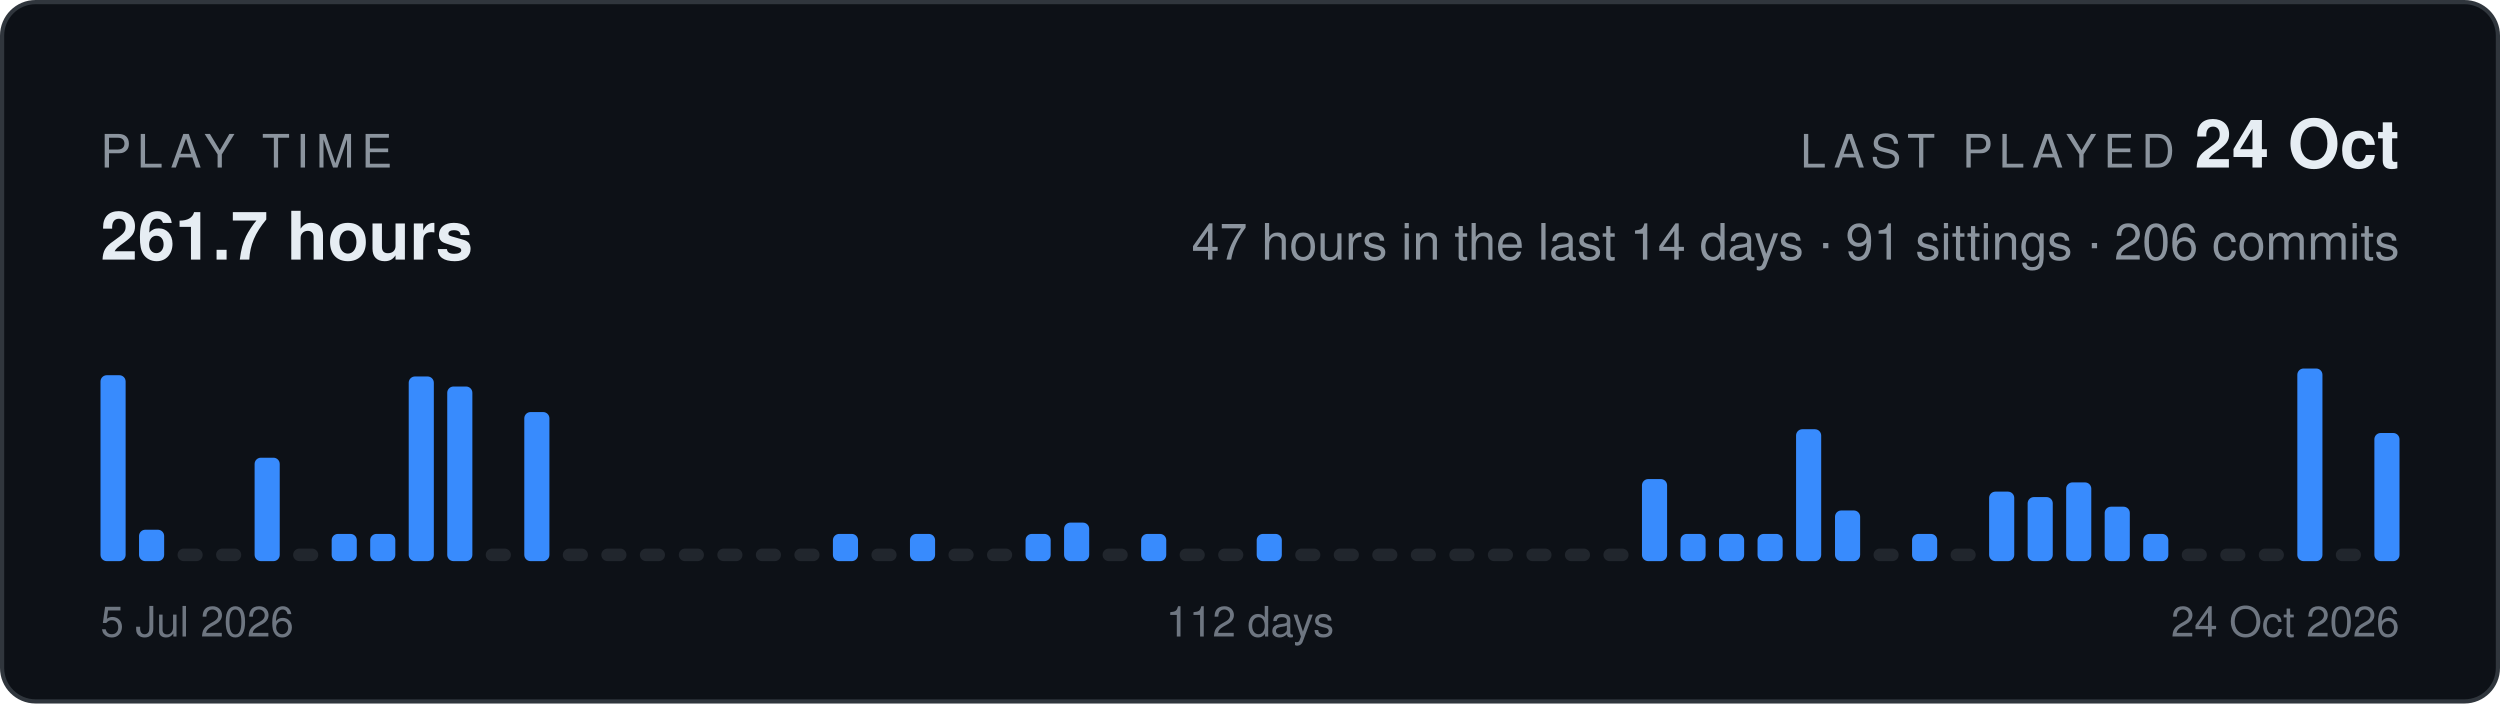
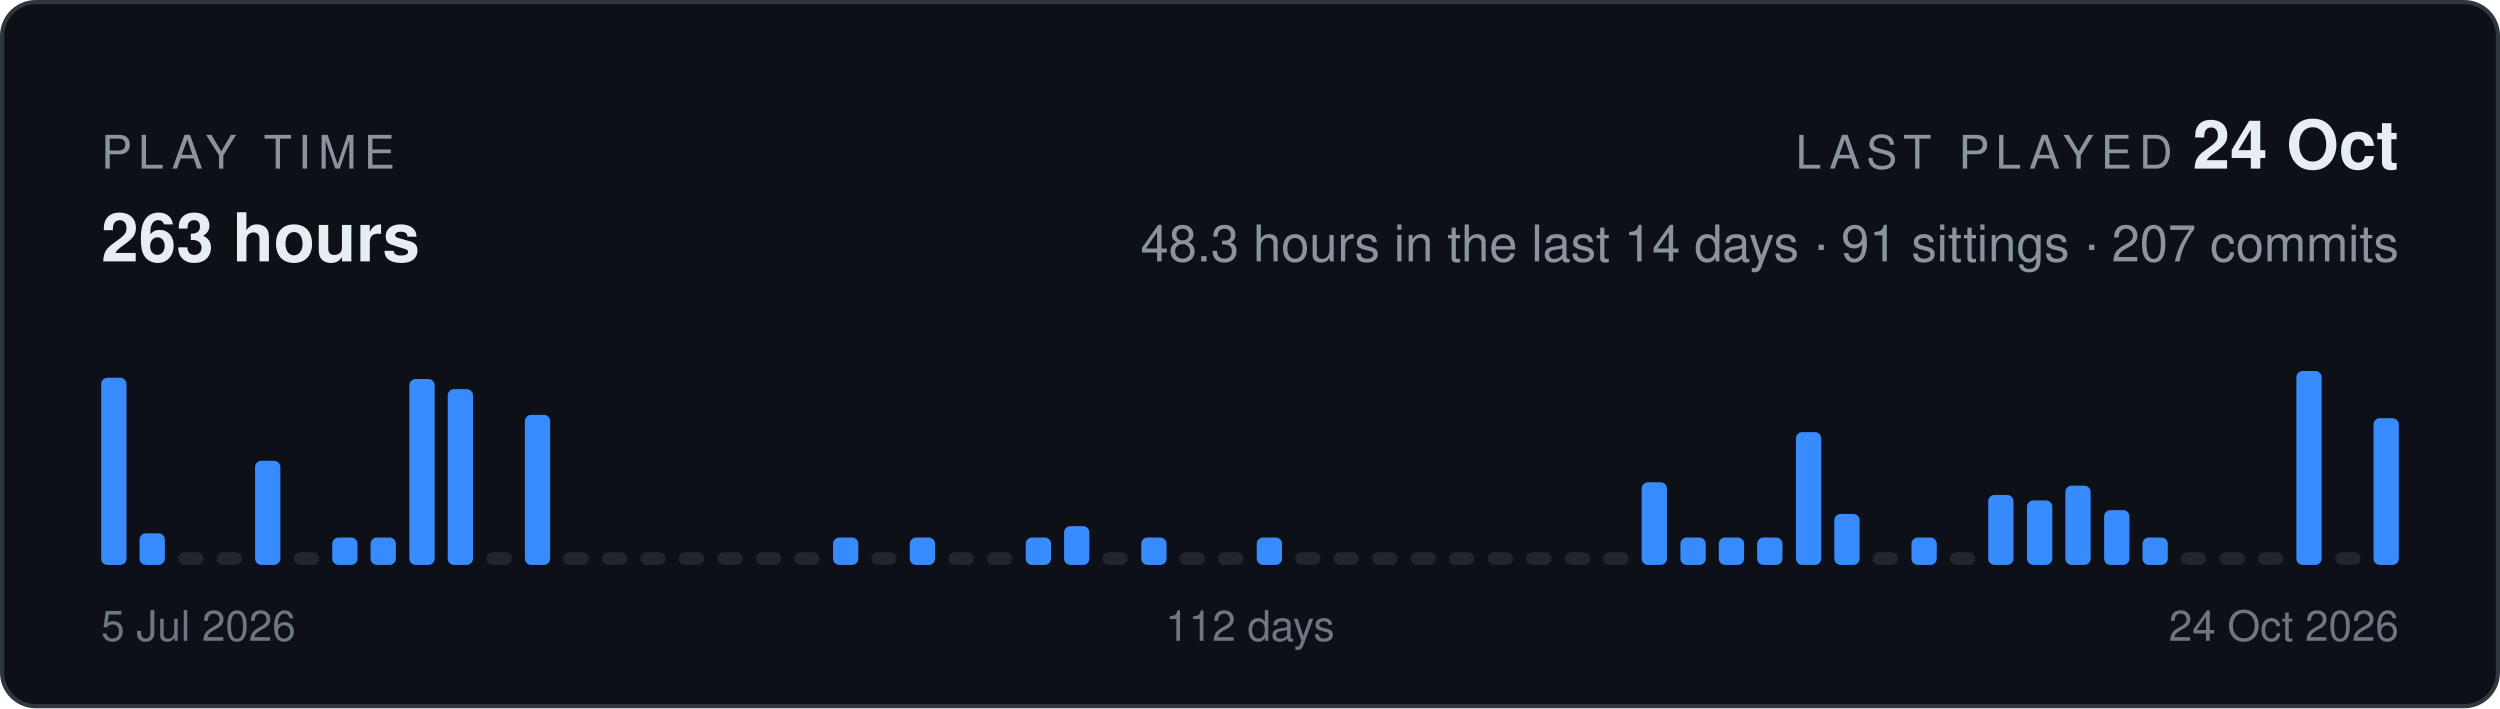
- <svg xmlns="http://www.w3.org/2000/svg" width="597" height="168" viewBox="0 0 597 168" role="img" aria-label="Play time: 261.7 hours over 206 commits, last played 24 Oct">
+ <svg xmlns="http://www.w3.org/2000/svg" width="593" height="168" viewBox="0 0 593 168" role="img" aria-label="Play time: 263 hours over 207 commits, last played 24 Oct">
  <style>
    .card { fill: #0d1117; stroke: #30363d }
    text { font-family: -apple-system, BlinkMacSystemFont, "Segoe UI", Helvetica, Arial, sans-serif }
    .label { font-size: 11px; letter-spacing: 1.7px; fill: #8b949e }
    .stat { font-size: 16px; font-weight: 600; letter-spacing: normal; fill: #e6edf3 }
    .note { font-size: 12px; fill: #8b949e }
    .axis { font-size: 10px; fill: #6e7681 }
    .bar { fill: #388bfd }
    .bar-quiet { fill: #21262d }
  </style>
-   <rect class="card" x="0.5" y="0.5" width="596" height="167" rx="8" />
+   <rect class="card" x="0.5" y="0.5" width="592" height="167" rx="8" />
  <text class="label" x="24" y="40">PLAY TIME</text>
-   <text class="stat" x="24" y="62">261.7 hours</text>
-   <text class="label" x="573" y="40" text-anchor="end">LAST PLAYED <tspan class="stat">24 Oct</tspan>
+   <text class="stat" x="24" y="62">263 hours</text>
+   <text class="label" x="569" y="40" text-anchor="end">LAST PLAYED <tspan class="stat">24 Oct</tspan>
  </text>
-   <text class="note" x="573" y="62" text-anchor="end">47 hours in the last 14 days   ·   91 sittings   ·   206 commits</text>
+   <text class="note" x="569" y="62" text-anchor="end">48.3 hours in the last 14 days   ·   91 sittings   ·   207 commits</text>
  <rect class="bar" x="24.0" y="89.6" width="6" height="44.4" rx="1.5" />
-   <rect class="bar" x="33.2" y="126.5" width="6" height="7.5" rx="1.5" />
-   <rect class="bar-quiet" x="42.4" y="131.0" width="6" height="3.0" rx="1.5" />
-   <rect class="bar-quiet" x="51.6" y="131.0" width="6" height="3.0" rx="1.5" />
-   <rect class="bar" x="60.8" y="109.3" width="6" height="24.7" rx="1.5" />
-   <rect class="bar-quiet" x="70.0" y="131.0" width="6" height="3.0" rx="1.5" />
-   <rect class="bar" x="79.2" y="127.5" width="6" height="6.5" rx="1.5" />
-   <rect class="bar" x="88.4" y="127.5" width="6" height="6.5" rx="1.5" />
-   <rect class="bar" x="97.6" y="89.9" width="6" height="44.1" rx="1.5" />
-   <rect class="bar" x="106.8" y="92.3" width="6" height="41.7" rx="1.5" />
-   <rect class="bar-quiet" x="116.0" y="131.0" width="6" height="3.0" rx="1.5" />
-   <rect class="bar" x="125.2" y="98.4" width="6" height="35.6" rx="1.5" />
-   <rect class="bar-quiet" x="134.4" y="131.0" width="6" height="3.0" rx="1.5" />
-   <rect class="bar-quiet" x="143.6" y="131.0" width="6" height="3.0" rx="1.5" />
-   <rect class="bar-quiet" x="152.8" y="131.0" width="6" height="3.0" rx="1.5" />
-   <rect class="bar-quiet" x="162.1" y="131.0" width="6" height="3.0" rx="1.5" />
-   <rect class="bar-quiet" x="171.3" y="131.0" width="6" height="3.0" rx="1.5" />
-   <rect class="bar-quiet" x="180.5" y="131.0" width="6" height="3.0" rx="1.5" />
-   <rect class="bar-quiet" x="189.7" y="131.0" width="6" height="3.0" rx="1.5" />
-   <rect class="bar" x="198.9" y="127.5" width="6" height="6.5" rx="1.5" />
-   <rect class="bar-quiet" x="208.1" y="131.0" width="6" height="3.0" rx="1.5" />
-   <rect class="bar" x="217.3" y="127.5" width="6" height="6.5" rx="1.5" />
-   <rect class="bar-quiet" x="226.5" y="131.0" width="6" height="3.0" rx="1.5" />
-   <rect class="bar-quiet" x="235.7" y="131.0" width="6" height="3.0" rx="1.5" />
-   <rect class="bar" x="244.9" y="127.5" width="6" height="6.5" rx="1.5" />
-   <rect class="bar" x="254.1" y="124.8" width="6" height="9.2" rx="1.5" />
-   <rect class="bar-quiet" x="263.3" y="131.0" width="6" height="3.0" rx="1.5" />
-   <rect class="bar" x="272.5" y="127.5" width="6" height="6.5" rx="1.5" />
-   <rect class="bar-quiet" x="281.7" y="131.0" width="6" height="3.0" rx="1.5" />
-   <rect class="bar-quiet" x="290.9" y="131.0" width="6" height="3.0" rx="1.5" />
-   <rect class="bar" x="300.1" y="127.5" width="6" height="6.5" rx="1.5" />
-   <rect class="bar-quiet" x="309.3" y="131.0" width="6" height="3.0" rx="1.5" />
-   <rect class="bar-quiet" x="318.5" y="131.0" width="6" height="3.0" rx="1.5" />
-   <rect class="bar-quiet" x="327.7" y="131.0" width="6" height="3.0" rx="1.5" />
-   <rect class="bar-quiet" x="336.9" y="131.0" width="6" height="3.0" rx="1.5" />
-   <rect class="bar-quiet" x="346.1" y="131.0" width="6" height="3.0" rx="1.5" />
-   <rect class="bar-quiet" x="355.3" y="131.0" width="6" height="3.0" rx="1.5" />
-   <rect class="bar-quiet" x="364.5" y="131.0" width="6" height="3.0" rx="1.5" />
-   <rect class="bar-quiet" x="373.7" y="131.0" width="6" height="3.0" rx="1.5" />
-   <rect class="bar-quiet" x="382.9" y="131.0" width="6" height="3.0" rx="1.5" />
-   <rect class="bar" x="392.1" y="114.4" width="6" height="19.6" rx="1.5" />
-   <rect class="bar" x="401.3" y="127.5" width="6" height="6.5" rx="1.5" />
-   <rect class="bar" x="410.5" y="127.5" width="6" height="6.5" rx="1.5" />
-   <rect class="bar" x="419.7" y="127.5" width="6" height="6.5" rx="1.5" />
-   <rect class="bar" x="428.9" y="102.5" width="6" height="31.5" rx="1.5" />
-   <rect class="bar" x="438.2" y="121.9" width="6" height="12.1" rx="1.5" />
-   <rect class="bar-quiet" x="447.4" y="131.0" width="6" height="3.0" rx="1.5" />
-   <rect class="bar" x="456.6" y="127.5" width="6" height="6.5" rx="1.5" />
-   <rect class="bar-quiet" x="465.8" y="131.0" width="6" height="3.0" rx="1.5" />
-   <rect class="bar" x="475.0" y="117.4" width="6" height="16.6" rx="1.5" />
-   <rect class="bar" x="484.2" y="118.7" width="6" height="15.3" rx="1.5" />
-   <rect class="bar" x="493.4" y="115.2" width="6" height="18.8" rx="1.5" />
-   <rect class="bar" x="502.6" y="121.0" width="6" height="13.0" rx="1.5" />
-   <rect class="bar" x="511.8" y="127.5" width="6" height="6.5" rx="1.5" />
-   <rect class="bar-quiet" x="521.0" y="131.0" width="6" height="3.0" rx="1.5" />
-   <rect class="bar-quiet" x="530.2" y="131.0" width="6" height="3.0" rx="1.5" />
-   <rect class="bar-quiet" x="539.4" y="131.0" width="6" height="3.0" rx="1.5" />
-   <rect class="bar" x="548.6" y="88.0" width="6" height="46.0" rx="1.5" />
-   <rect class="bar-quiet" x="557.8" y="131.0" width="6" height="3.0" rx="1.5" />
-   <rect class="bar" x="567.0" y="103.4" width="6" height="30.6" rx="1.5" />
+   <rect class="bar" x="33.1" y="126.5" width="6" height="7.5" rx="1.5" />
+   <rect class="bar-quiet" x="42.3" y="131.0" width="6" height="3.0" rx="1.5" />
+   <rect class="bar-quiet" x="51.4" y="131.0" width="6" height="3.0" rx="1.5" />
+   <rect class="bar" x="60.5" y="109.3" width="6" height="24.7" rx="1.5" />
+   <rect class="bar-quiet" x="69.7" y="131.0" width="6" height="3.0" rx="1.5" />
+   <rect class="bar" x="78.8" y="127.5" width="6" height="6.5" rx="1.5" />
+   <rect class="bar" x="87.9" y="127.5" width="6" height="6.5" rx="1.5" />
+   <rect class="bar" x="97.1" y="89.9" width="6" height="44.1" rx="1.5" />
+   <rect class="bar" x="106.2" y="92.3" width="6" height="41.7" rx="1.5" />
+   <rect class="bar-quiet" x="115.4" y="131.0" width="6" height="3.0" rx="1.5" />
+   <rect class="bar" x="124.5" y="98.4" width="6" height="35.6" rx="1.5" />
+   <rect class="bar-quiet" x="133.6" y="131.0" width="6" height="3.0" rx="1.5" />
+   <rect class="bar-quiet" x="142.8" y="131.0" width="6" height="3.0" rx="1.5" />
+   <rect class="bar-quiet" x="151.9" y="131.0" width="6" height="3.0" rx="1.5" />
+   <rect class="bar-quiet" x="161.0" y="131.0" width="6" height="3.0" rx="1.5" />
+   <rect class="bar-quiet" x="170.2" y="131.0" width="6" height="3.0" rx="1.5" />
+   <rect class="bar-quiet" x="179.3" y="131.0" width="6" height="3.0" rx="1.5" />
+   <rect class="bar-quiet" x="188.4" y="131.0" width="6" height="3.0" rx="1.5" />
+   <rect class="bar" x="197.6" y="127.5" width="6" height="6.5" rx="1.5" />
+   <rect class="bar-quiet" x="206.7" y="131.0" width="6" height="3.0" rx="1.5" />
+   <rect class="bar" x="215.8" y="127.5" width="6" height="6.5" rx="1.5" />
+   <rect class="bar-quiet" x="225.0" y="131.0" width="6" height="3.0" rx="1.5" />
+   <rect class="bar-quiet" x="234.1" y="131.0" width="6" height="3.0" rx="1.5" />
+   <rect class="bar" x="243.3" y="127.5" width="6" height="6.5" rx="1.5" />
+   <rect class="bar" x="252.4" y="124.8" width="6" height="9.2" rx="1.5" />
+   <rect class="bar-quiet" x="261.5" y="131.0" width="6" height="3.0" rx="1.5" />
+   <rect class="bar" x="270.7" y="127.5" width="6" height="6.5" rx="1.5" />
+   <rect class="bar-quiet" x="279.8" y="131.0" width="6" height="3.0" rx="1.5" />
+   <rect class="bar-quiet" x="288.9" y="131.0" width="6" height="3.0" rx="1.5" />
+   <rect class="bar" x="298.1" y="127.5" width="6" height="6.5" rx="1.5" />
+   <rect class="bar-quiet" x="307.2" y="131.0" width="6" height="3.0" rx="1.5" />
+   <rect class="bar-quiet" x="316.3" y="131.0" width="6" height="3.0" rx="1.5" />
+   <rect class="bar-quiet" x="325.5" y="131.0" width="6" height="3.0" rx="1.5" />
+   <rect class="bar-quiet" x="334.6" y="131.0" width="6" height="3.0" rx="1.5" />
+   <rect class="bar-quiet" x="343.7" y="131.0" width="6" height="3.0" rx="1.5" />
+   <rect class="bar-quiet" x="352.9" y="131.0" width="6" height="3.0" rx="1.5" />
+   <rect class="bar-quiet" x="362.0" y="131.0" width="6" height="3.0" rx="1.5" />
+   <rect class="bar-quiet" x="371.2" y="131.0" width="6" height="3.0" rx="1.5" />
+   <rect class="bar-quiet" x="380.3" y="131.0" width="6" height="3.0" rx="1.5" />
+   <rect class="bar" x="389.4" y="114.4" width="6" height="19.6" rx="1.5" />
+   <rect class="bar" x="398.6" y="127.5" width="6" height="6.5" rx="1.5" />
+   <rect class="bar" x="407.7" y="127.5" width="6" height="6.5" rx="1.5" />
+   <rect class="bar" x="416.8" y="127.5" width="6" height="6.5" rx="1.5" />
+   <rect class="bar" x="426.0" y="102.5" width="6" height="31.5" rx="1.5" />
+   <rect class="bar" x="435.1" y="121.9" width="6" height="12.1" rx="1.5" />
+   <rect class="bar-quiet" x="444.2" y="131.0" width="6" height="3.0" rx="1.5" />
+   <rect class="bar" x="453.4" y="127.5" width="6" height="6.5" rx="1.5" />
+   <rect class="bar-quiet" x="462.5" y="131.0" width="6" height="3.0" rx="1.5" />
+   <rect class="bar" x="471.6" y="117.4" width="6" height="16.6" rx="1.5" />
+   <rect class="bar" x="480.8" y="118.7" width="6" height="15.3" rx="1.5" />
+   <rect class="bar" x="489.9" y="115.2" width="6" height="18.8" rx="1.5" />
+   <rect class="bar" x="499.1" y="121.0" width="6" height="13.0" rx="1.5" />
+   <rect class="bar" x="508.2" y="127.5" width="6" height="6.5" rx="1.5" />
+   <rect class="bar-quiet" x="517.3" y="131.0" width="6" height="3.0" rx="1.5" />
+   <rect class="bar-quiet" x="526.5" y="131.0" width="6" height="3.0" rx="1.5" />
+   <rect class="bar-quiet" x="535.6" y="131.0" width="6" height="3.0" rx="1.5" />
+   <rect class="bar" x="544.7" y="88.0" width="6" height="46.0" rx="1.5" />
+   <rect class="bar-quiet" x="553.9" y="131.0" width="6" height="3.0" rx="1.5" />
+   <rect class="bar" x="563.0" y="99.2" width="6" height="34.8" rx="1.5" />
  <text class="axis" x="24" y="152">5 Jul 2026</text>
-   <text class="axis" x="298.5" y="152" text-anchor="middle">112 days</text>
-   <text class="axis" x="573" y="152" text-anchor="end">24 Oct 2026</text>
+   <text class="axis" x="296.5" y="152" text-anchor="middle">112 days</text>
+   <text class="axis" x="569" y="152" text-anchor="end">24 Oct 2026</text>
</svg>
